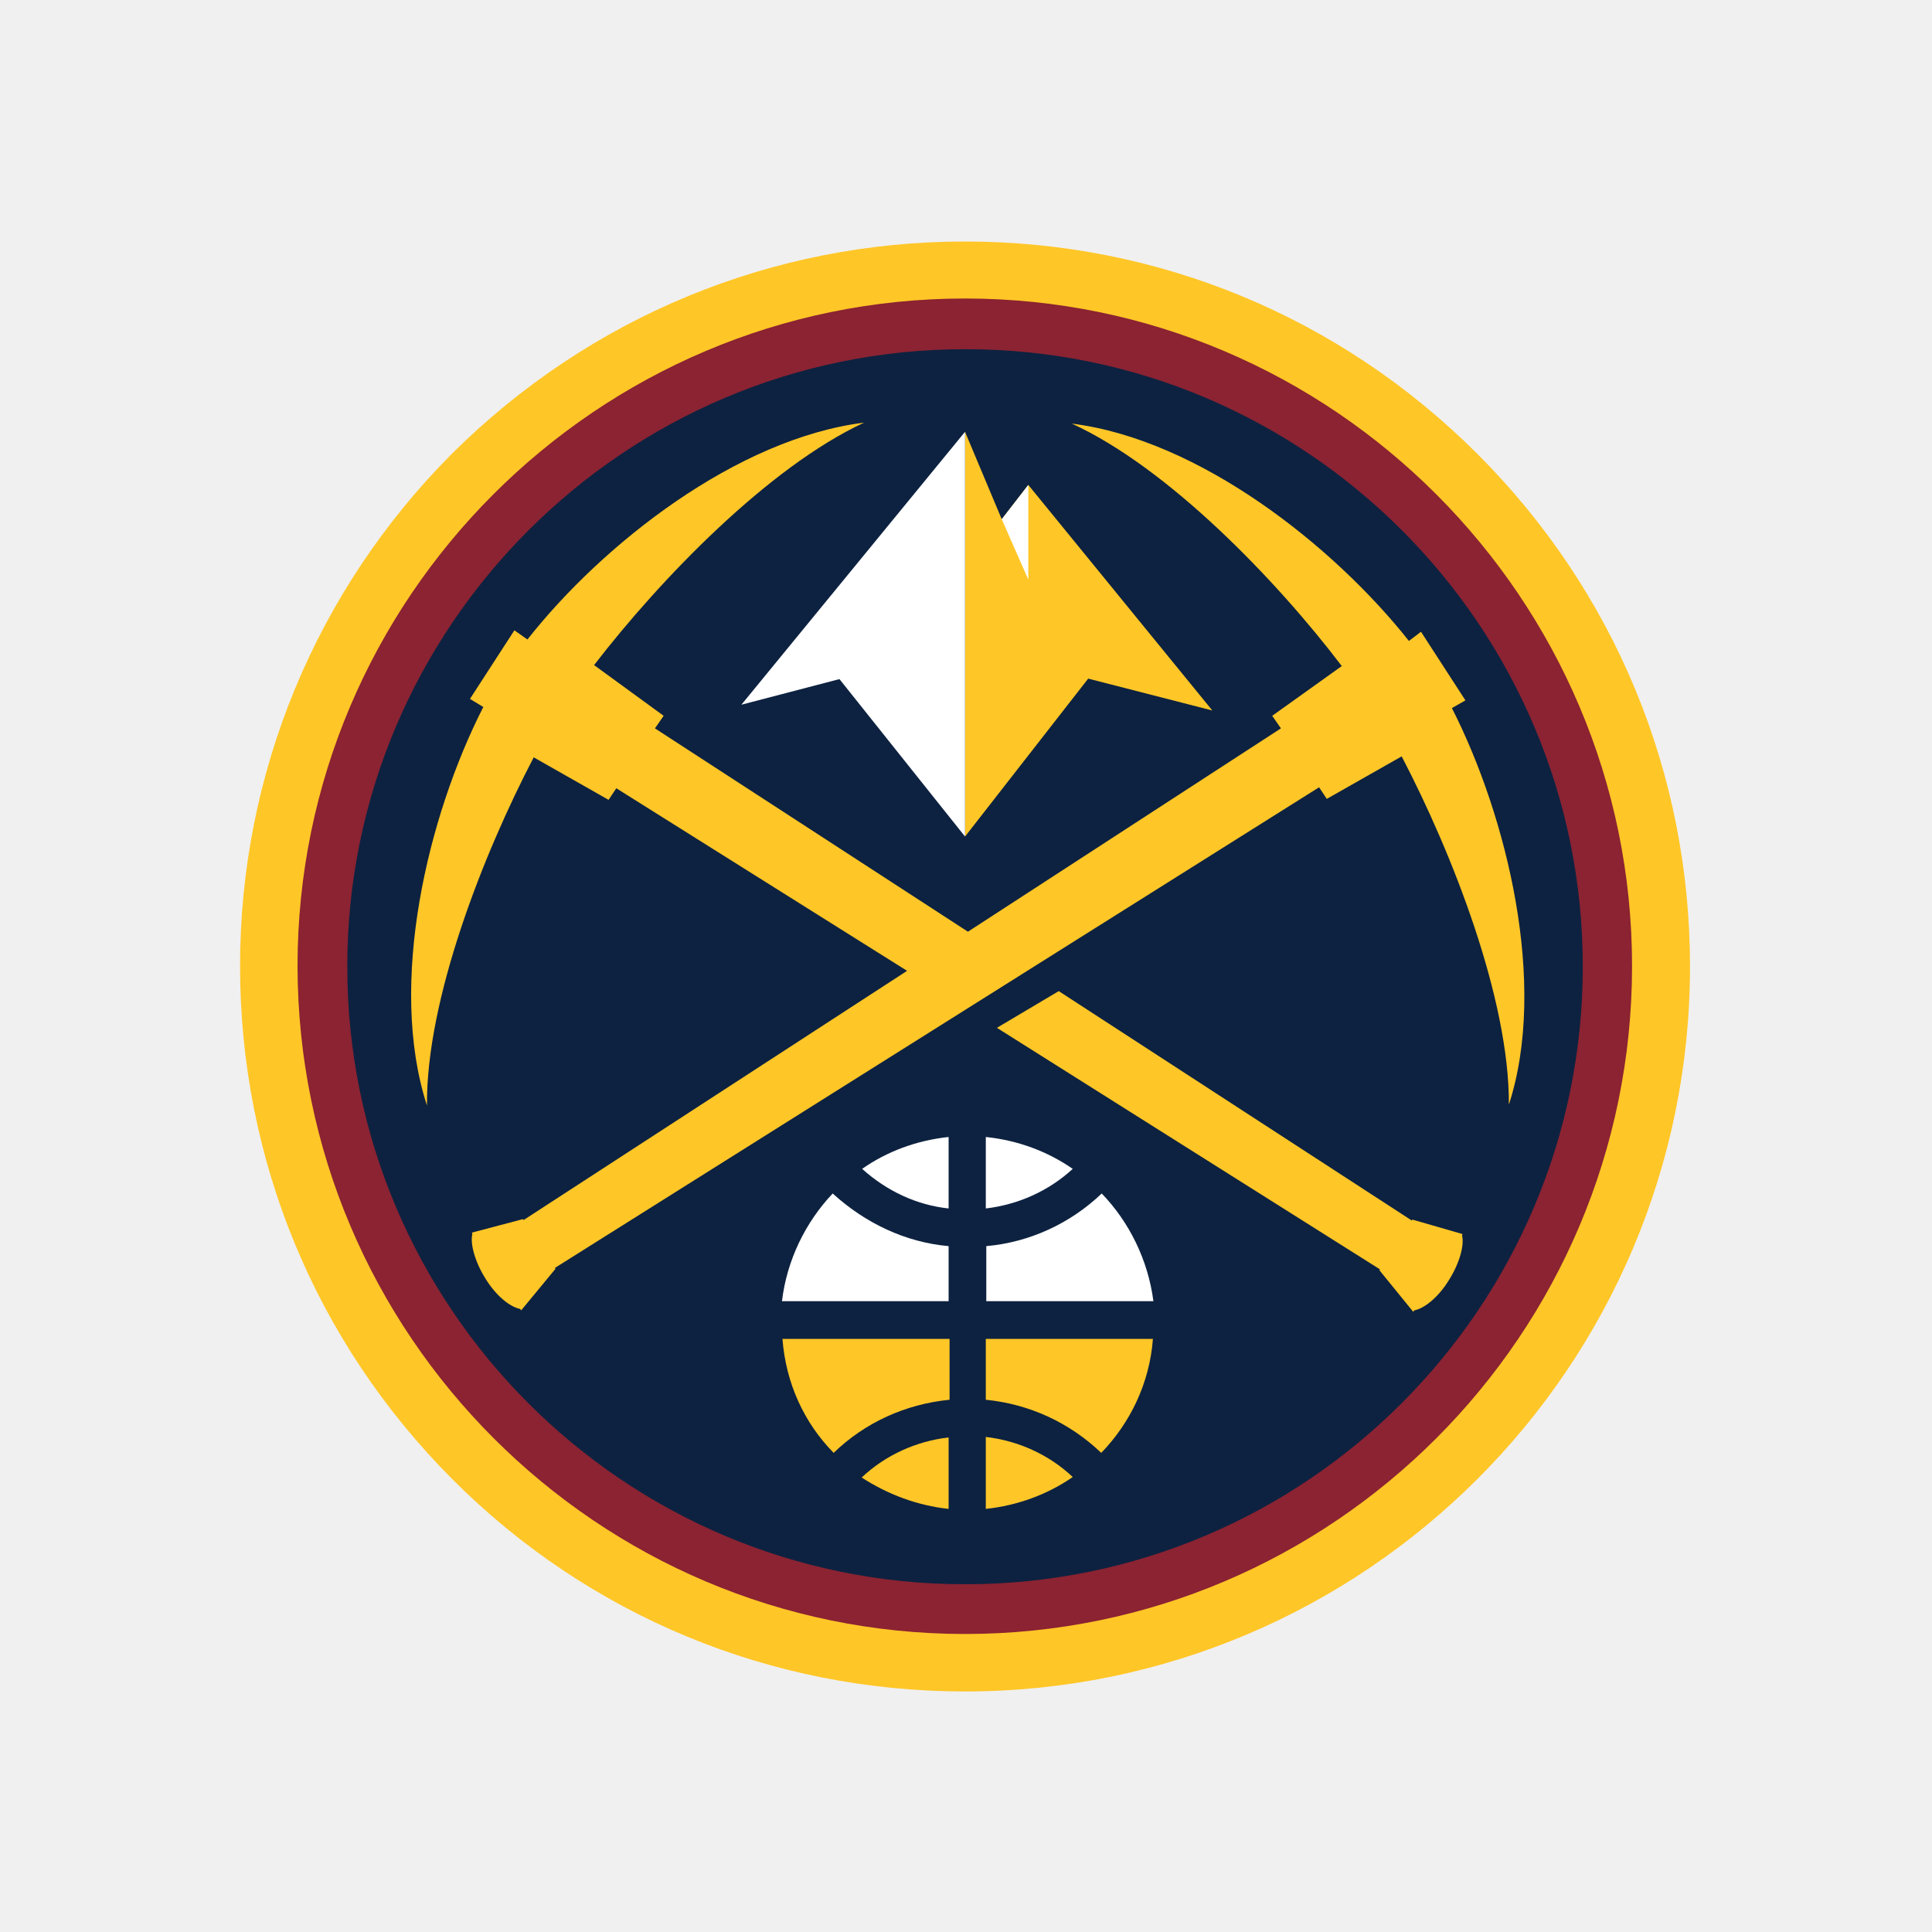
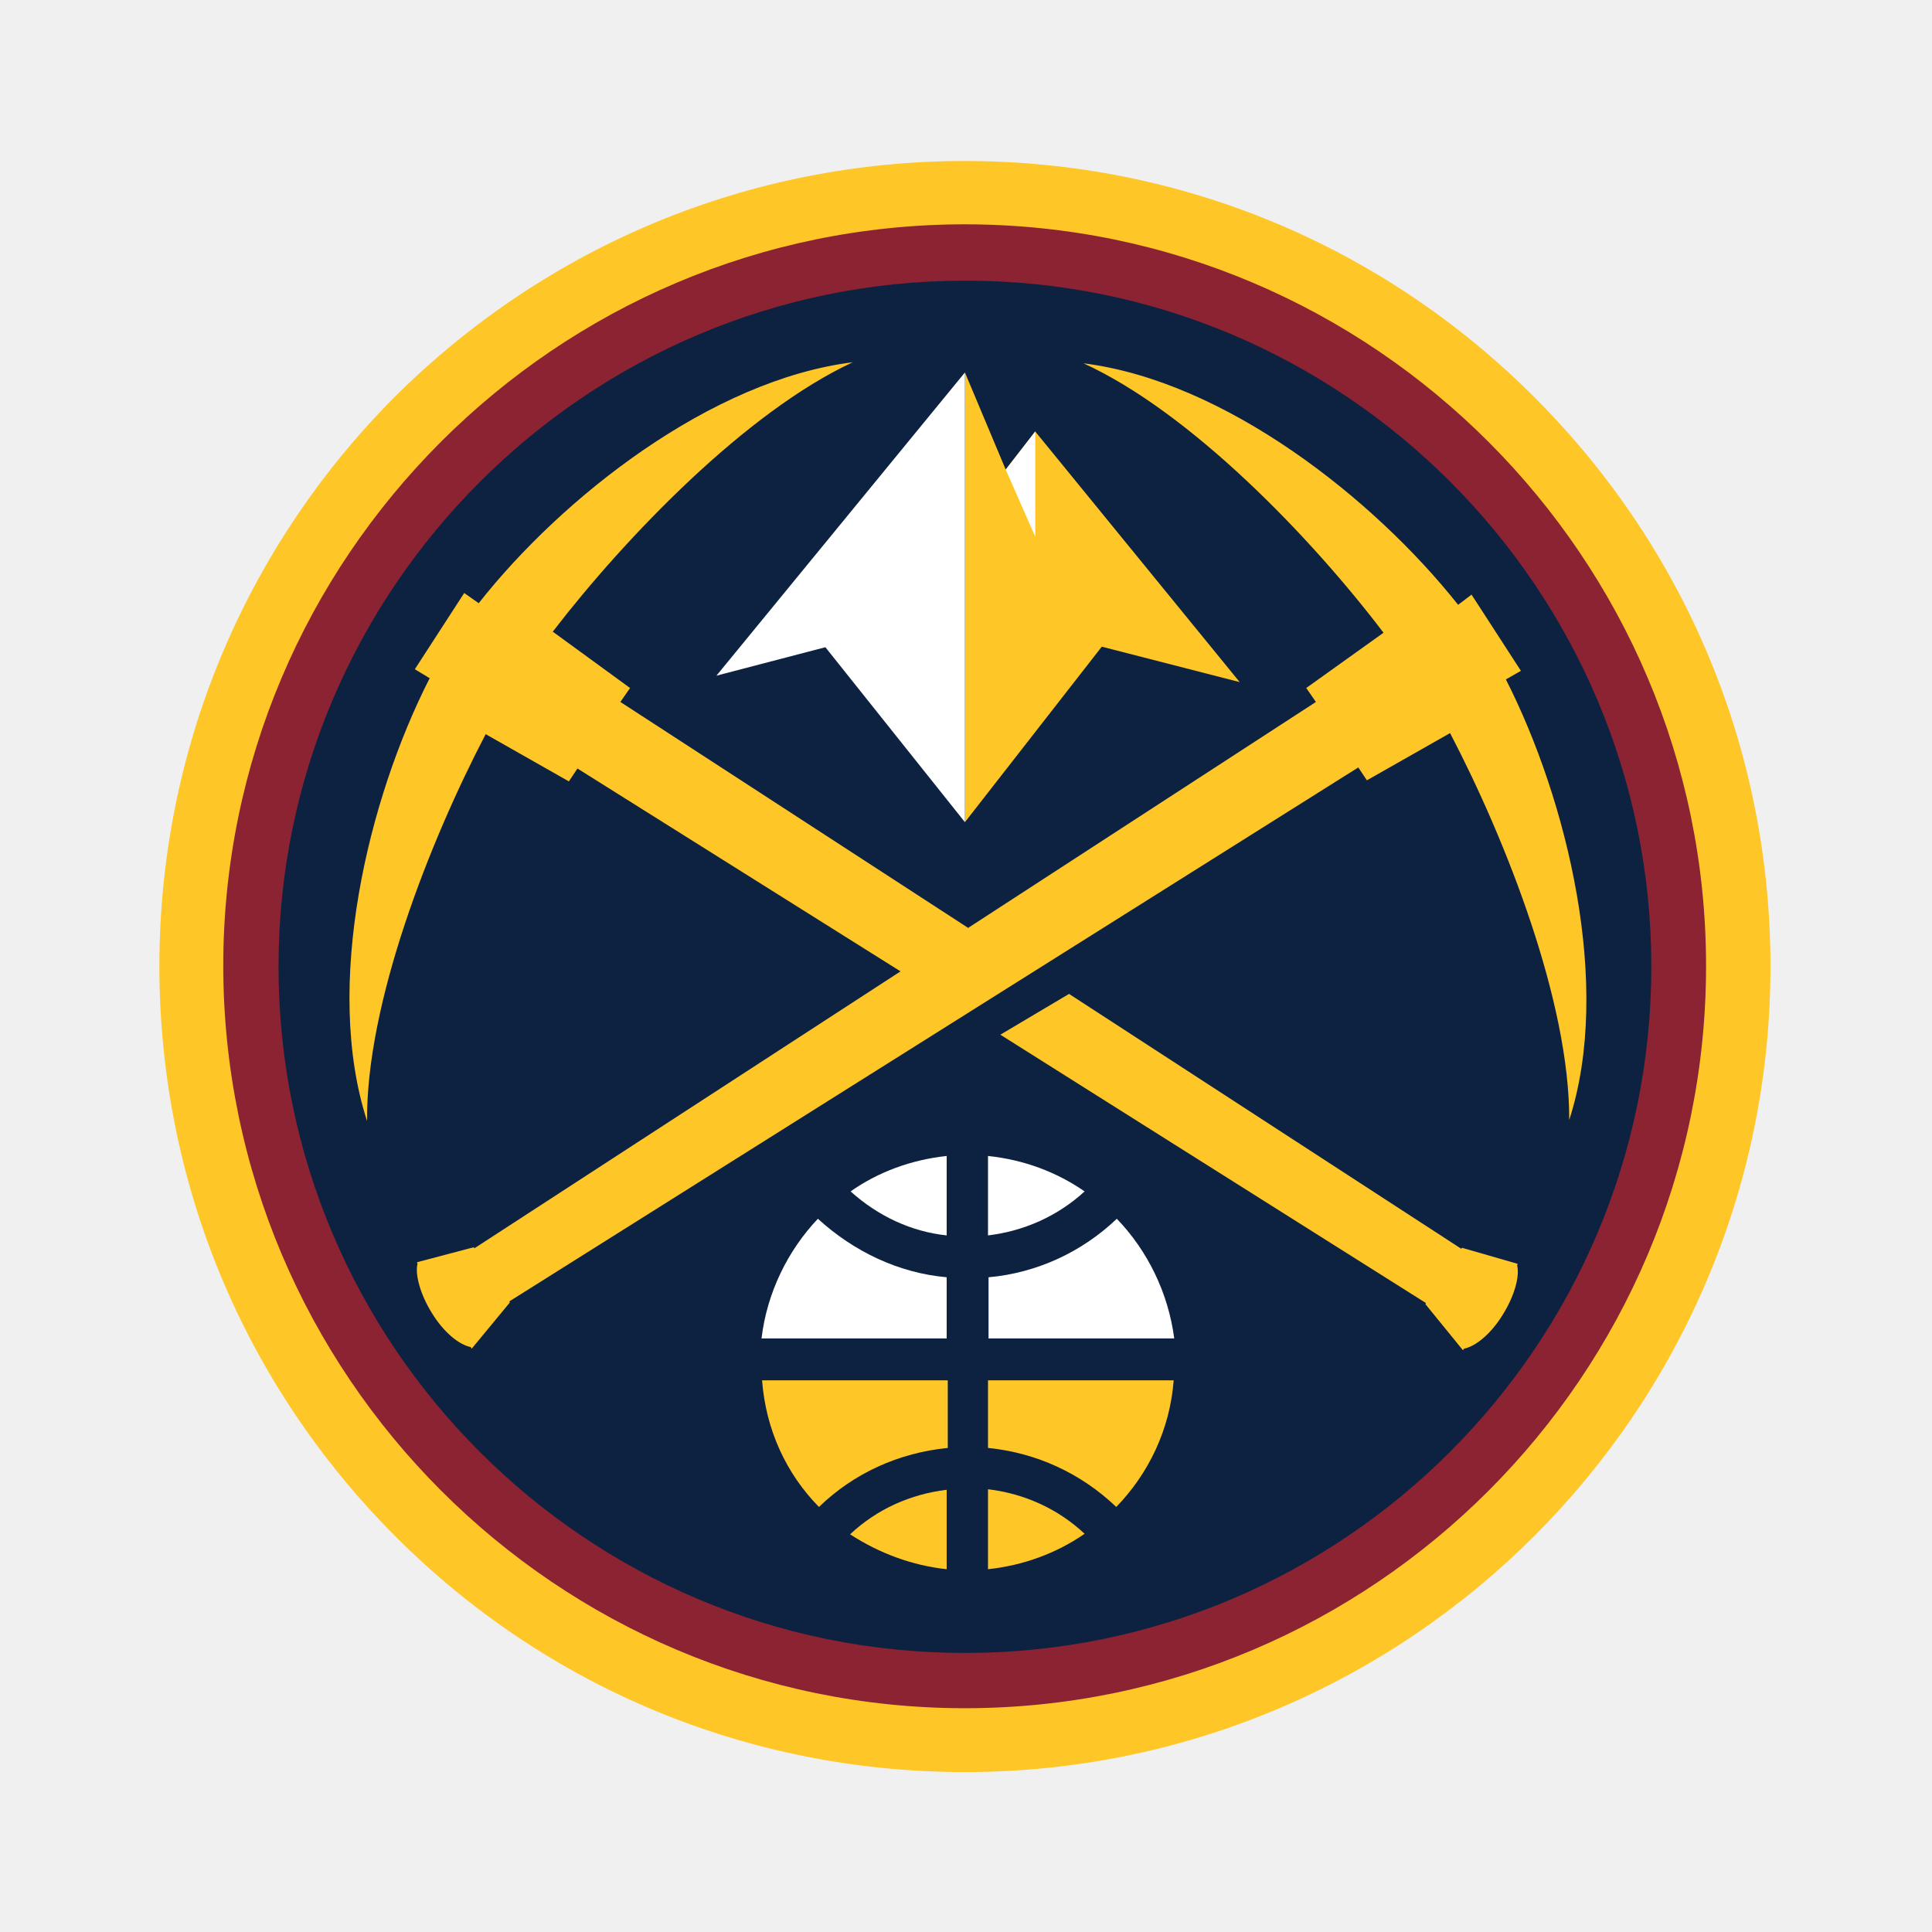
- <svg xmlns="http://www.w3.org/2000/svg" version="1.1" id="Layer_1" x="0px" y="0px" viewBox="0 0 400 400" style="enable-background:new 0 0 400 400;" xml:space="preserve">
+ <svg xmlns="http://www.w3.org/2000/svg" data-sfandom-renewal="20261009" shape-rendering="geometricPrecision" preserveAspectRatio="xMidYMid meet" version="1.1" id="Layer_1" x="0px" y="0px" viewBox="20 20 360 360" style="enable-background:new 0 0 400 400;" xml:space="preserve">
  <style type="text/css">
	.st0{fill:#FFC627;}
	.st1{fill:#8B2332;}
	.st2{fill:#0D2240;}
	.st3{fill:#FFFFFF;}
</style>
  <g>
    <path class="st0" d="M199.8,50c40,0,77.7,15.6,106.1,44c28.4,28.4,44,66.1,44,106.1c0,82.8-67.3,150.1-150.1,150.1   c-40.1,0-77.9-15.6-106.2-44c-28.3-28.4-43.9-66.1-43.9-106.2c0-39.9,15.7-77.8,43.9-106.1C122.1,65.6,159.8,50,199.8,50" />
    <path class="st1" d="M199.8,338.3c76.1,0,138.1-62,138.1-138.3c0-76.1-62-138.2-138.1-138.2c-76.2,0-138.2,62.1-138.2,138.2   C61.7,276.3,123.7,338.3,199.8,338.3" />
    <path class="st2" d="M71.9,200.1c0-70.4,57.4-127.8,127.9-127.8c70.5-0.1,127.9,57.3,127.9,127.8s-57.3,127.9-127.8,127.9   C129.3,328.1,71.9,270.7,71.9,200.1" />
    <path class="st0" d="M300.6,146.6l2.8-1.6l-9.2-14.2l-2.5,1.9c-15.6-19.7-43.4-41.7-69.8-45c19.9,9.1,42.3,32.3,55.9,50.2   l-14.4,10.3l1.8,2.6l-64.8,42.1l-64.8-42.1l1.8-2.6L123,137.7c13.7-17.8,36.1-41,55.9-50.2c-26.4,3.3-54.2,25.2-69.7,44.9l-2.7-1.9   l-9.2,14.2l2.8,1.7l-0.1,0.1c-11.4,22.4-19.8,57.1-11.6,82.4c-0.2-21.9,11.6-52,22.1-72.1l15.5,8.8l1.6-2.4l60.2,37.8l-79.4,51.6   l-0.1-0.2l-10.6,2.8l0.1,0.3c-0.5,1.9,0.5,5.7,2.7,9.2c2.2,3.6,5.1,5.9,7.2,6.3l0.2,0.3l7.1-8.6l-0.1-0.2L273.1,163l1.6,2.4   l15.5-8.8c10.5,20.1,22.3,50.2,22.2,72.1C320.5,203.7,312,169,300.6,146.6" />
    <path class="st0" d="M292.4,252.5l-0.1,0.2l-73.1-47.5l-12.8,7.6l79.3,50l-0.1,0.2l7,8.6l0.2-0.3c2.1-0.4,5-2.7,7.2-6.3   c2.2-3.5,3.2-7.2,2.7-9.2l0.1-0.3L292.4,252.5z" />
    <polygon class="st0" points="212.9,100.4 207.4,107.5 199.8,89.4 199.8,173.2 225.3,140.5 251,147.1  " />
    <polygon class="st3" points="212.9,120 212.9,100.4 207.4,107.5  " />
    <polygon class="st3" points="199.8,89.4 153.5,145.9 173.8,140.6 199.8,173.2  " />
    <path class="st0" d="M172.6,300.8c6.5-6.3,14.9-10.1,24-11v-12.6h-34.6C162.7,286.4,166.5,294.6,172.6,300.8" />
    <path class="st0" d="M196.4,312.4v-14.8c-6.7,0.8-13,3.6-18,8.3C183.8,309.4,189.9,311.7,196.4,312.4" />
    <path class="st3" d="M204.1,235.4v14.8c6.7-0.8,13-3.6,18-8.2C216.9,238.4,210.8,236.1,204.1,235.4" />
    <path class="st3" d="M228.1,247.1c-6.5,6.2-14.9,10.1-23.9,10.9v11.4h34.6C237.7,260.9,233.8,253,228.1,247.1" />
    <path class="st3" d="M196.4,250.2v-14.8c-6.6,0.7-12.8,3-17.9,6.6C183.6,246.6,189.8,249.5,196.4,250.2" />
    <path class="st0" d="M204.1,277.2v12.6c9,0.9,17.3,4.7,23.9,11c6-6.2,10-14.4,10.7-23.6L204.1,277.2L204.1,277.2z" />
    <path class="st3" d="M161.9,269.4h34.5V258c-9-0.8-17.3-4.8-24-10.9C166.8,253,162.9,260.9,161.9,269.4" />
    <path class="st0" d="M204.1,312.4c6.6-0.7,12.8-3,18-6.6c-5-4.7-11.3-7.5-18-8.3V312.4z" />
  </g>
</svg>
